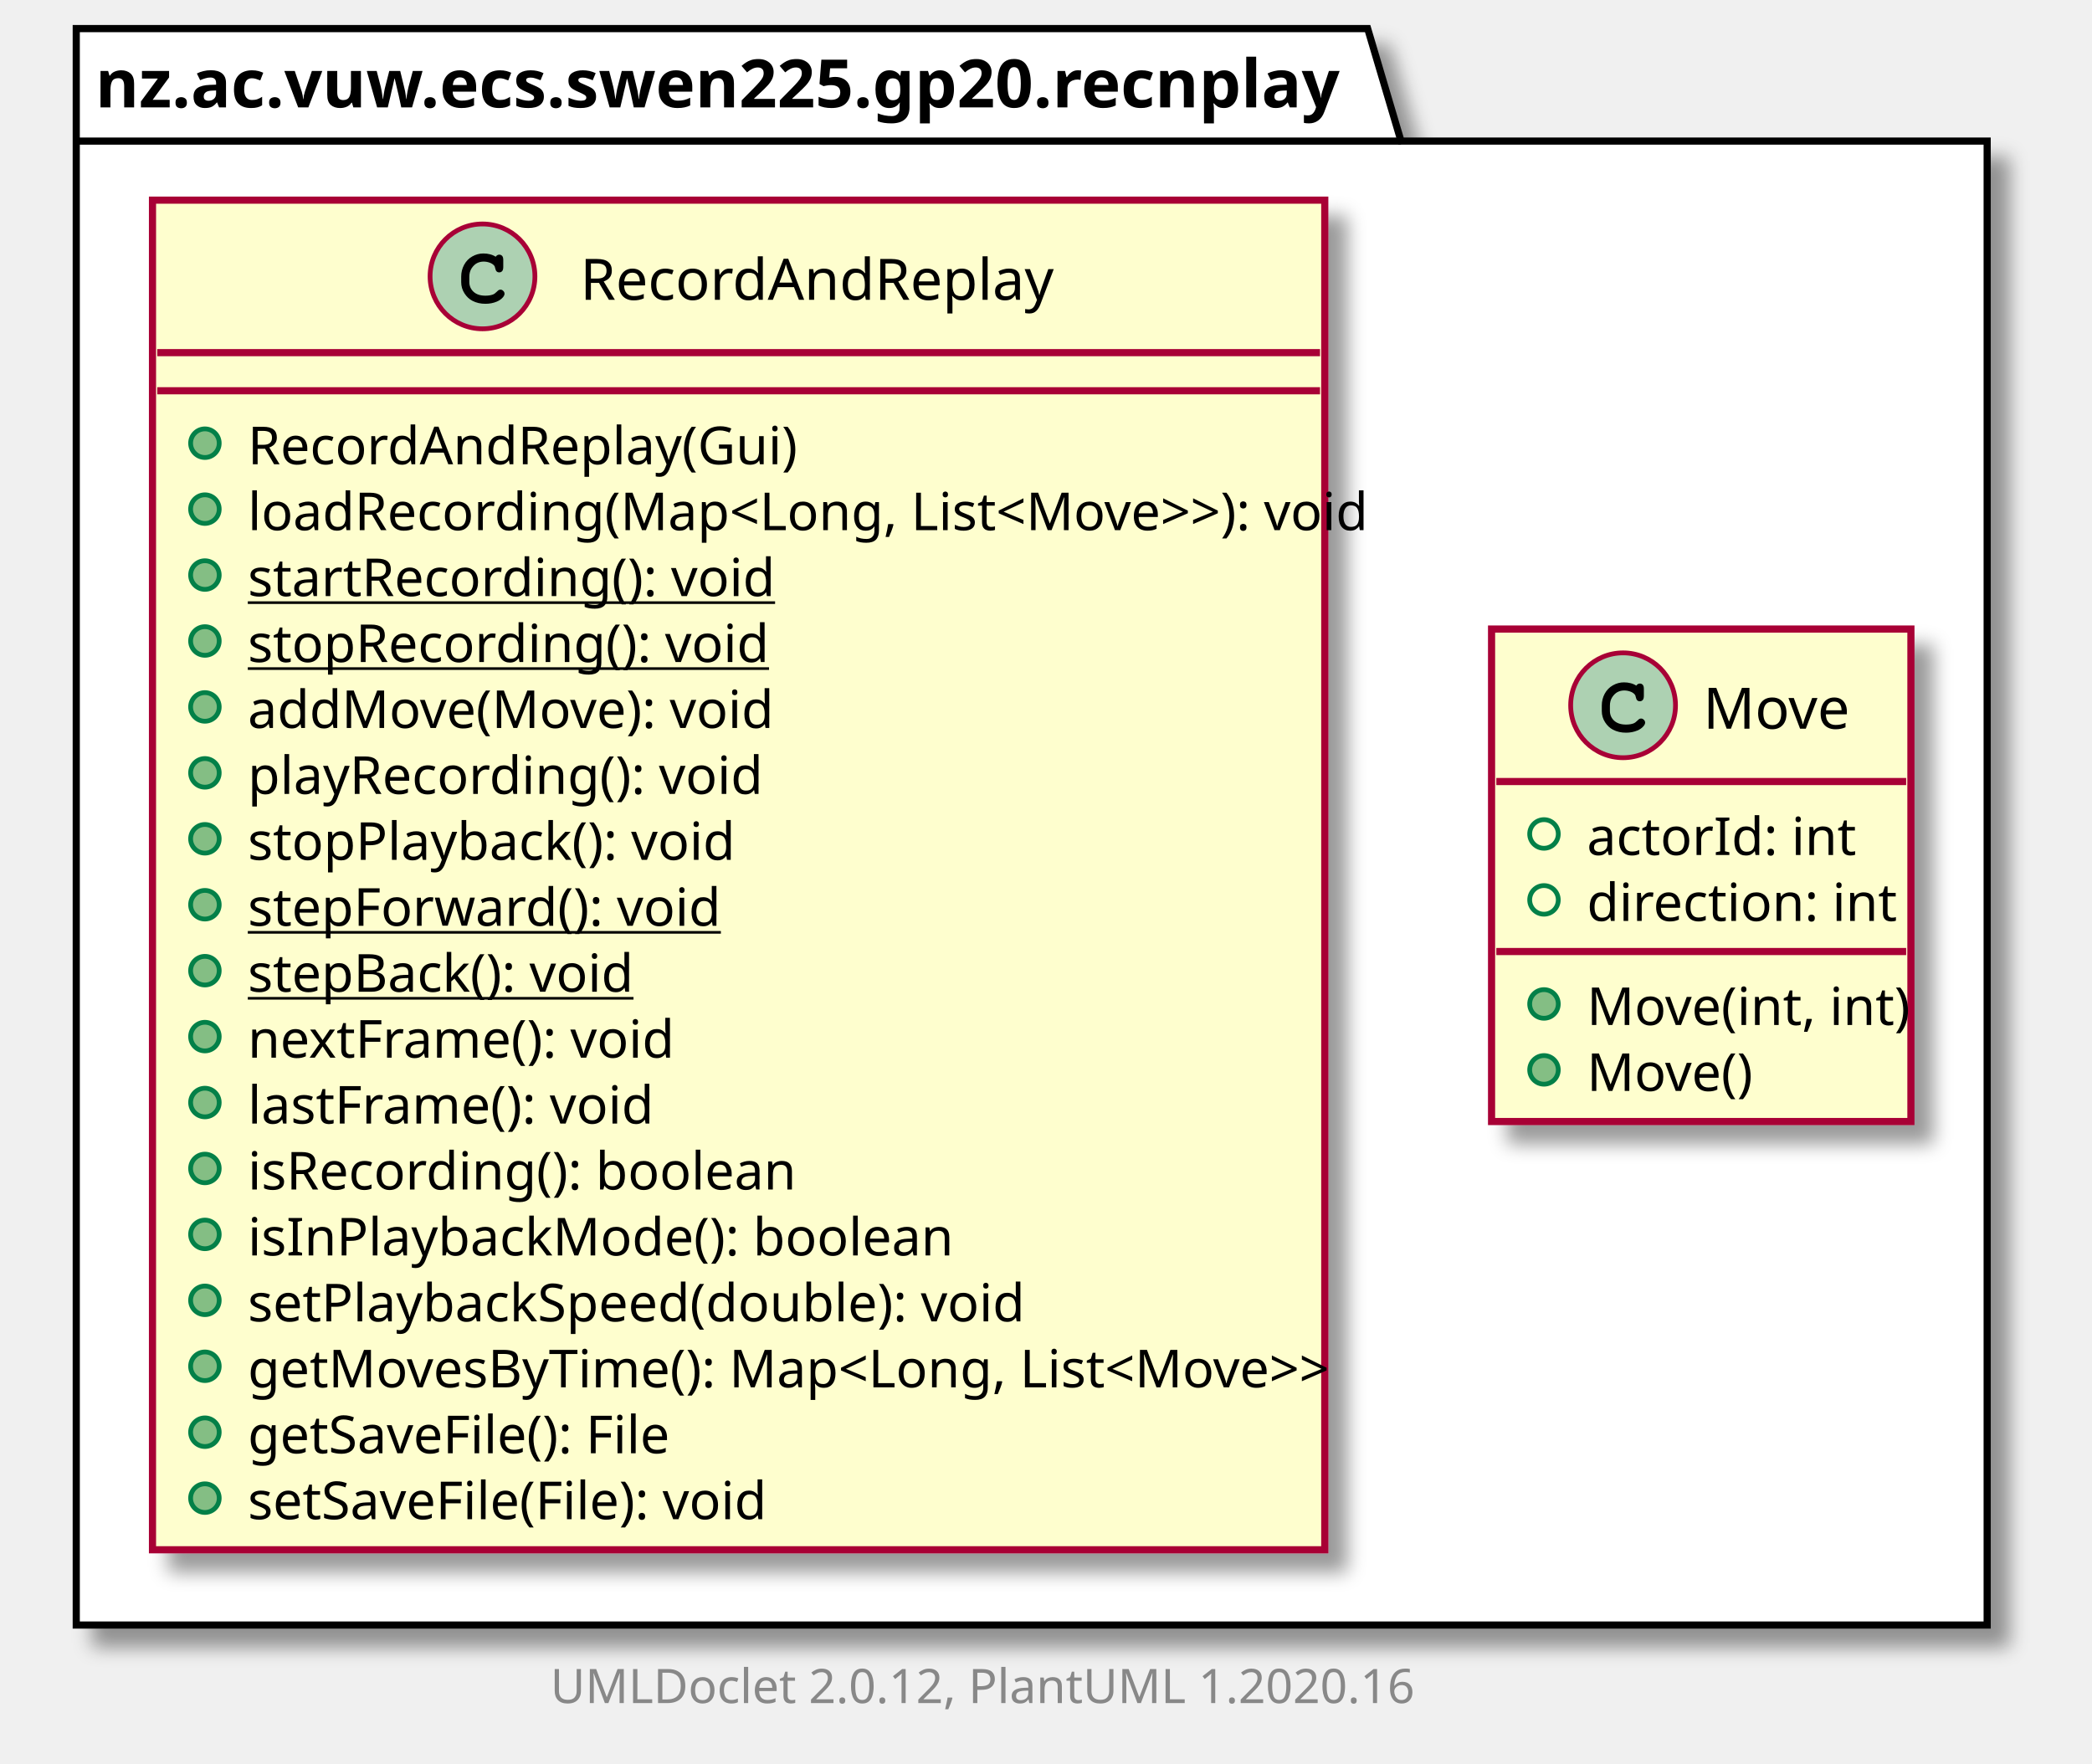
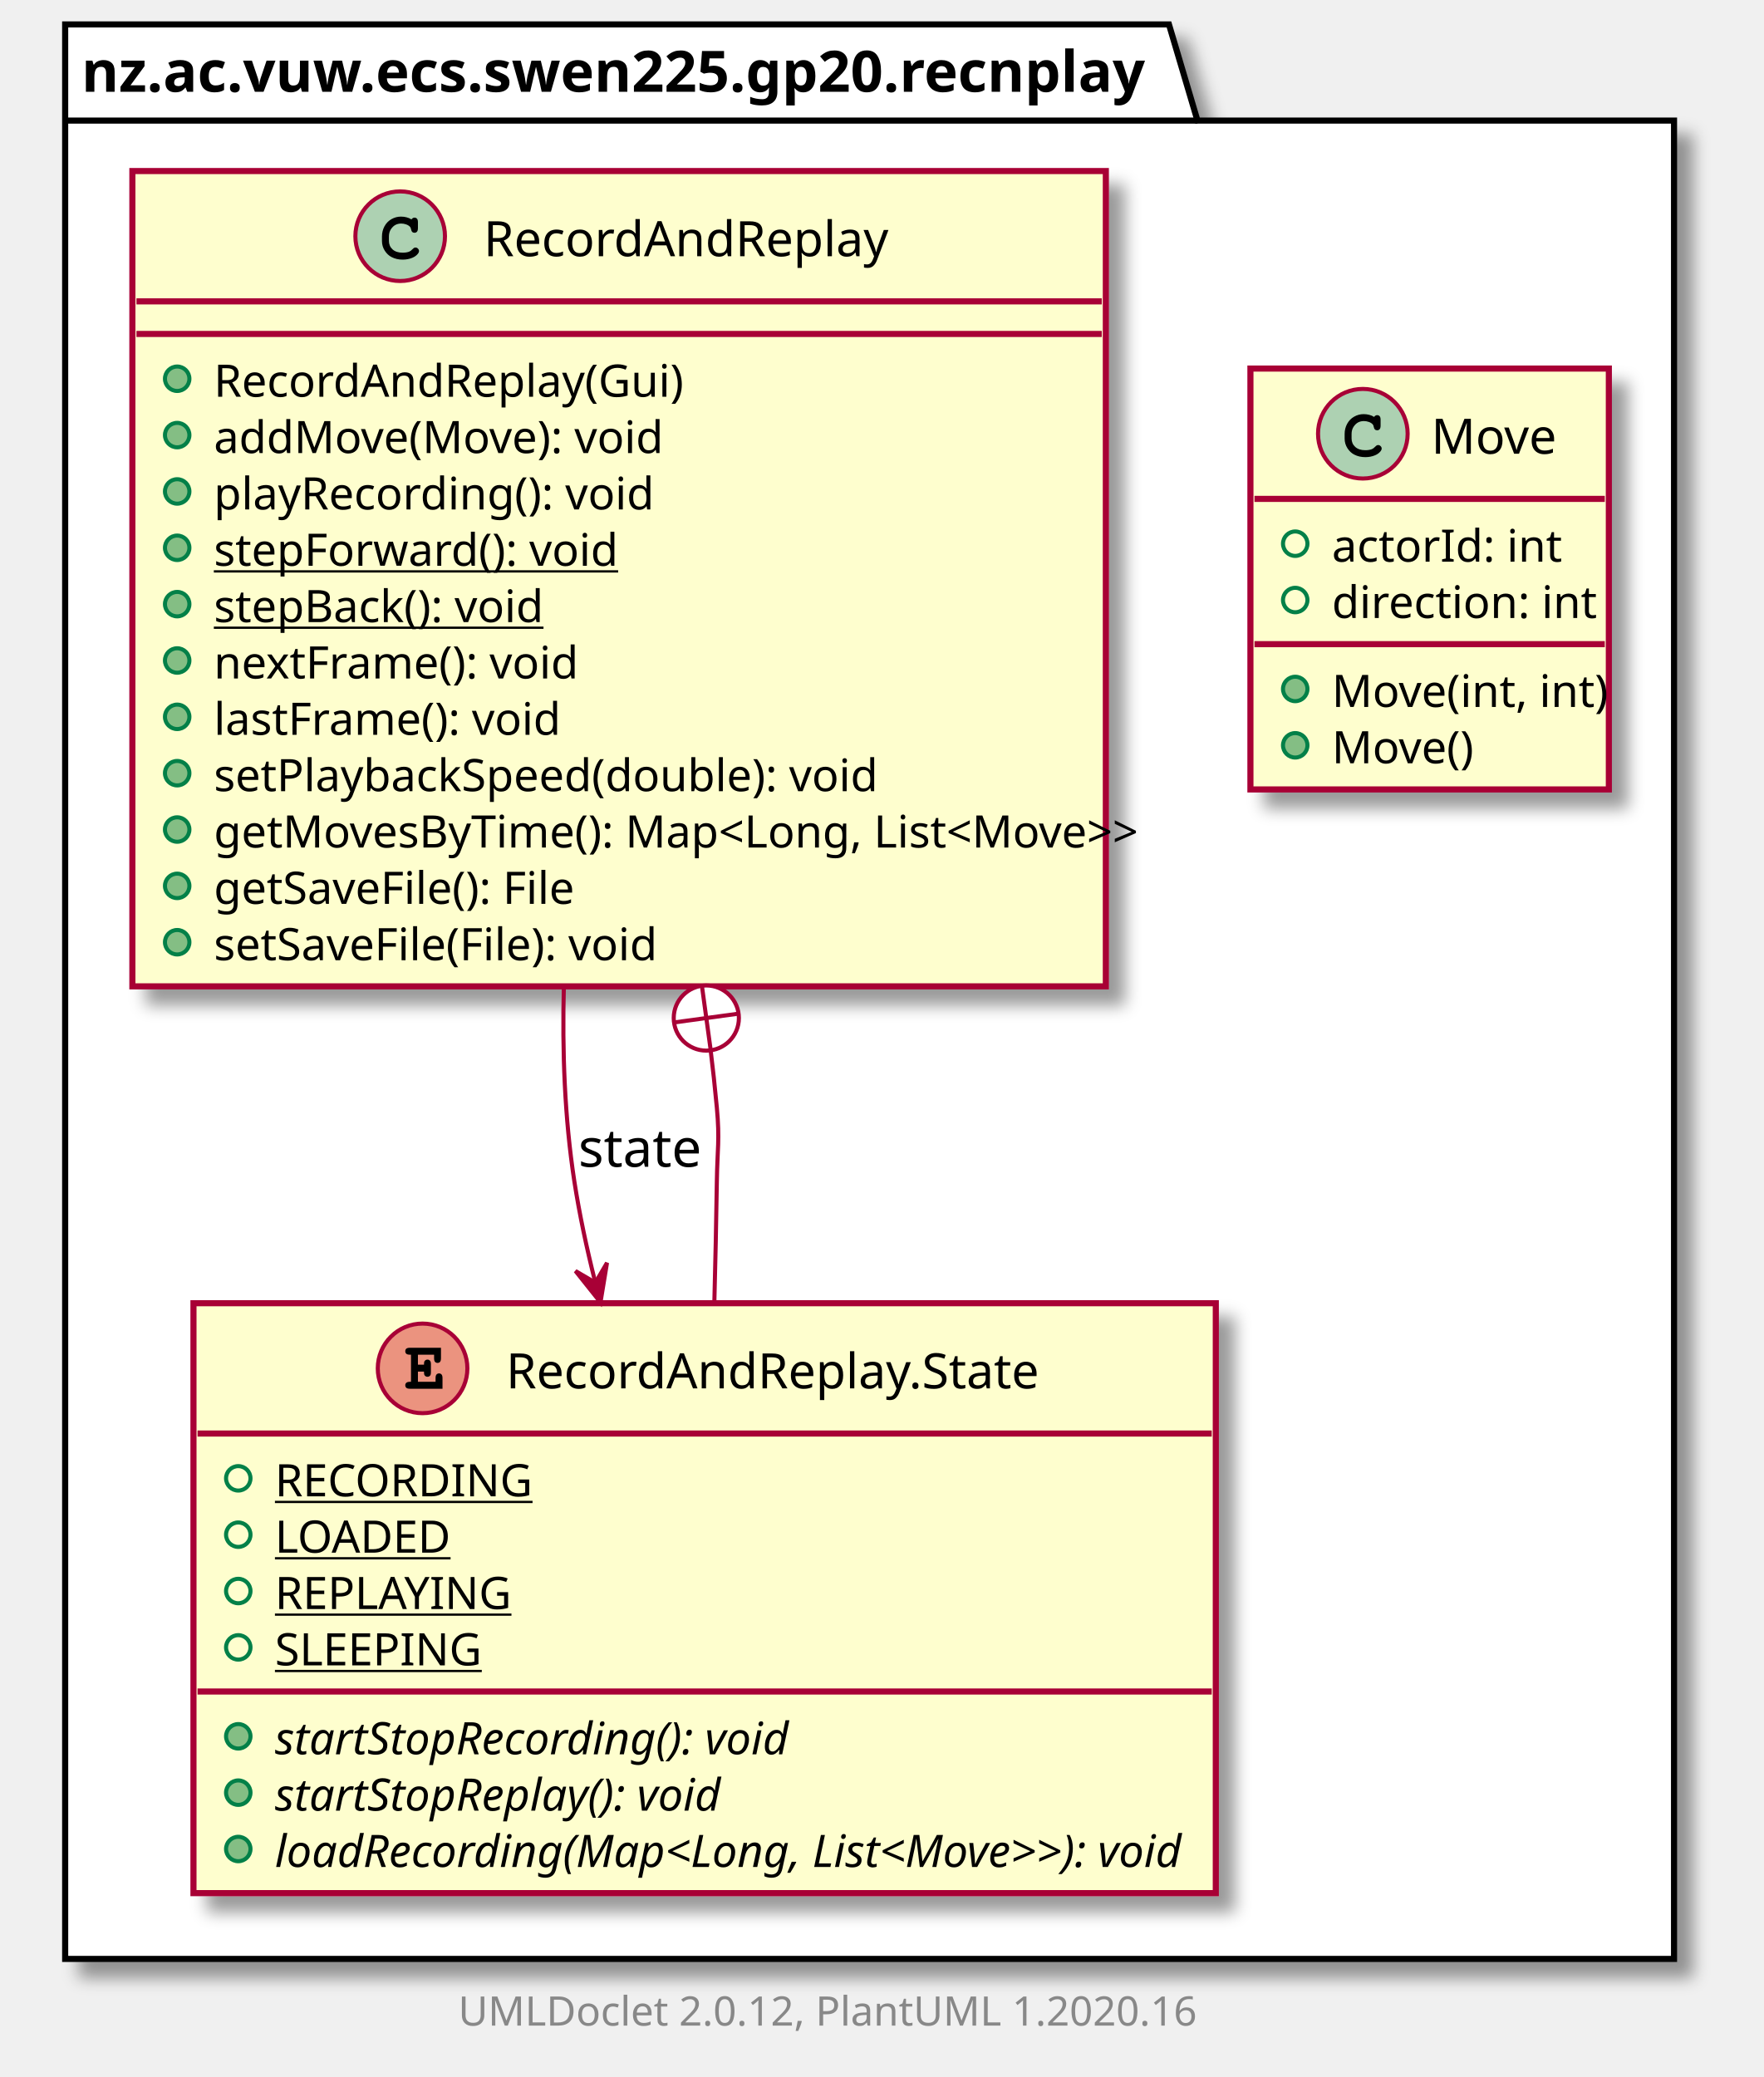
- <svg xmlns="http://www.w3.org/2000/svg" xmlns:xlink="http://www.w3.org/1999/xlink" contentScriptType="application/ecmascript" contentStyleType="text/css" height="370px" preserveAspectRatio="none" style="width:439px;height:370px;" version="1.1" viewBox="0 0 439 370" width="439px" zoomAndPan="magnify">
+ <svg xmlns="http://www.w3.org/2000/svg" xmlns:xlink="http://www.w3.org/1999/xlink" contentScriptType="application/ecmascript" contentStyleType="text/css" height="510px" preserveAspectRatio="none" style="width:433px;height:510px;" version="1.1" viewBox="0 0 433 510" width="433px" zoomAndPan="magnify">
  <defs>
-     <filter height="300%" id="f1futxlshwnl8d" width="300%" x="-1" y="-1">
+     <filter height="300%" id="ftau6isglfgcd" width="300%" x="-1" y="-1">
      <feGaussianBlur result="blurOut" stdDeviation="2.0" />
      <feColorMatrix in="blurOut" result="blurOut2" type="matrix" values="0 0 0 0 0 0 0 0 0 0 0 0 0 0 0 0 0 0 .4 0" />
      <feOffset dx="4.0" dy="4.0" in="blurOut2" result="blurOut3" />
      <feBlend in="SourceGraphic" in2="blurOut3" mode="normal" />
    </filter>
  </defs>
  <g>
-     <polygon fill="#FFFFFF" filter="url(#f1futxlshwnl8d)" points="16,6,287,6,294,29.609,417,29.609,417,341,16,341,16,6" style="stroke: #000000; stroke-width: 1.5;" />
+     <polygon fill="#FFFFFF" filter="url(#ftau6isglfgcd)" points="16,6,287,6,294,29.609,411,29.609,411,481,16,481,16,6" style="stroke: #000000; stroke-width: 1.5;" />
    <line style="stroke: #000000; stroke-width: 1.5;" x1="16" x2="294" y1="29.609" y2="29.609" />
    <text fill="#000000" font-family="sans-serif" font-size="14" font-weight="bold" lengthAdjust="spacingAndGlyphs" textLength="265" x="20" y="22.533">nz.ac.vuw.ecs.swen225.gp20.recnplay</text>
    <a href="Move.html" target="_top" title="Move.html" xlink:actuate="onRequest" xlink:href="Move.html" xlink:show="new" xlink:title="Move.html" xlink:type="simple">
-       <rect codeLine="3" fill="#FEFECE" filter="url(#f1futxlshwnl8d)" height="103.344" id="nz.ac.vuw.ecs.swen225.gp20.recnplay.Move" style="stroke: #A80036; stroke-width: 1.5;" width="88" x="313" y="132" />
-       <ellipse cx="340.6" cy="148" fill="#ADD1B2" rx="11" ry="11" style="stroke: #A80036; stroke-width: 1.0;" />
-       <path d="M343.366,143.875 Q343.522,143.656 343.709,143.547 Q343.897,143.438 344.116,143.438 Q344.491,143.438 344.725,143.703 Q344.959,143.953 344.959,144.562 L344.959,146.016 Q344.959,146.625 344.725,146.891 Q344.491,147.156 344.116,147.156 Q343.772,147.156 343.569,146.953 Q343.366,146.766 343.256,146.25 Q343.209,145.891 343.022,145.703 Q342.694,145.328 342.084,145.109 Q341.475,144.891 340.85,144.891 Q340.084,144.891 339.444,145.219 Q338.819,145.547 338.319,146.297 Q337.834,147.047 337.834,148.078 L337.834,149.172 Q337.834,150.406 338.725,151.234 Q339.616,152.047 341.209,152.047 Q342.147,152.047 342.803,151.797 Q343.194,151.641 343.616,151.203 Q343.881,150.938 344.022,150.859 Q344.178,150.781 344.381,150.781 Q344.709,150.781 344.959,151.047 Q345.225,151.297 345.225,151.641 Q345.225,151.984 344.881,152.391 Q344.381,152.969 343.584,153.297 Q342.506,153.75 341.209,153.75 Q339.694,153.75 338.491,153.125 Q337.506,152.625 336.819,151.562 Q336.131,150.484 336.131,149.203 L336.131,148.047 Q336.131,146.719 336.741,145.578 Q337.366,144.422 338.459,143.812 Q339.553,143.188 340.788,143.188 Q341.522,143.188 342.163,143.359 Q342.819,143.516 343.366,143.875 Z " />
-       <text fill="#000000" font-family="sans-serif" font-size="12" lengthAdjust="spacingAndGlyphs" textLength="28" x="357.4" y="152.91">Move</text>
-       <line style="stroke: #A80036; stroke-width: 1.5;" x1="314" x2="400" y1="164" y2="164" />
-       <ellipse cx="324" cy="175" fill="none" rx="3" ry="3" style="stroke: #038048; stroke-width: 1.0;" />
-       <text fill="#000000" font-family="sans-serif" font-size="11" lengthAdjust="spacingAndGlyphs" textLength="50" x="333" y="179.419">actorId: int</text>
-       <ellipse cx="324" cy="188.836" fill="none" rx="3" ry="3" style="stroke: #038048; stroke-width: 1.0;" />
-       <text fill="#000000" font-family="sans-serif" font-size="11" lengthAdjust="spacingAndGlyphs" textLength="58" x="333" y="193.255">direction: int</text>
-       <line style="stroke: #A80036; stroke-width: 1.5;" x1="314" x2="400" y1="199.672" y2="199.672" />
-       <ellipse cx="324" cy="210.672" fill="#84BE84" rx="3" ry="3" style="stroke: #038048; stroke-width: 1.0;" />
-       <text fill="#000000" font-family="sans-serif" font-size="11" lengthAdjust="spacingAndGlyphs" textLength="62" x="333" y="215.091">Move(int, int)</text>
-       <ellipse cx="324" cy="224.508" fill="#84BE84" rx="3" ry="3" style="stroke: #038048; stroke-width: 1.0;" />
-       <text fill="#000000" font-family="sans-serif" font-size="11" lengthAdjust="spacingAndGlyphs" textLength="34" x="333" y="228.927">Move()</text>
+       <rect codeLine="3" fill="#FEFECE" filter="url(#ftau6isglfgcd)" height="103.344" id="nz.ac.vuw.ecs.swen225.gp20.recnplay.Move" style="stroke: #A80036; stroke-width: 1.5;" width="88" x="307" y="90.5" />
+       <ellipse cx="334.6" cy="106.5" fill="#ADD1B2" rx="11" ry="11" style="stroke: #A80036; stroke-width: 1.0;" />
+       <path d="M337.366,102.375 Q337.522,102.156 337.709,102.047 Q337.897,101.938 338.116,101.938 Q338.491,101.938 338.725,102.203 Q338.959,102.453 338.959,103.062 L338.959,104.516 Q338.959,105.125 338.725,105.391 Q338.491,105.656 338.116,105.656 Q337.772,105.656 337.569,105.453 Q337.366,105.266 337.256,104.75 Q337.209,104.391 337.022,104.203 Q336.694,103.828 336.084,103.609 Q335.475,103.391 334.85,103.391 Q334.084,103.391 333.444,103.719 Q332.819,104.047 332.319,104.797 Q331.834,105.547 331.834,106.578 L331.834,107.672 Q331.834,108.906 332.725,109.734 Q333.616,110.547 335.209,110.547 Q336.147,110.547 336.803,110.297 Q337.194,110.141 337.616,109.703 Q337.881,109.438 338.022,109.359 Q338.178,109.281 338.381,109.281 Q338.709,109.281 338.959,109.547 Q339.225,109.797 339.225,110.141 Q339.225,110.484 338.881,110.891 Q338.381,111.469 337.584,111.797 Q336.506,112.25 335.209,112.25 Q333.694,112.25 332.491,111.625 Q331.506,111.125 330.819,110.062 Q330.131,108.984 330.131,107.703 L330.131,106.547 Q330.131,105.219 330.741,104.078 Q331.366,102.922 332.459,102.312 Q333.553,101.688 334.788,101.688 Q335.522,101.688 336.163,101.859 Q336.819,102.016 337.366,102.375 Z " />
+       <text fill="#000000" font-family="sans-serif" font-size="12" lengthAdjust="spacingAndGlyphs" textLength="28" x="351.4" y="111.41">Move</text>
+       <line style="stroke: #A80036; stroke-width: 1.5;" x1="308" x2="394" y1="122.5" y2="122.5" />
+       <ellipse cx="318" cy="133.5" fill="none" rx="3" ry="3" style="stroke: #038048; stroke-width: 1.0;" />
+       <text fill="#000000" font-family="sans-serif" font-size="11" lengthAdjust="spacingAndGlyphs" textLength="50" x="327" y="137.919">actorId: int</text>
+       <ellipse cx="318" cy="147.336" fill="none" rx="3" ry="3" style="stroke: #038048; stroke-width: 1.0;" />
+       <text fill="#000000" font-family="sans-serif" font-size="11" lengthAdjust="spacingAndGlyphs" textLength="58" x="327" y="151.755">direction: int</text>
+       <line style="stroke: #A80036; stroke-width: 1.5;" x1="308" x2="394" y1="158.172" y2="158.172" />
+       <ellipse cx="318" cy="169.172" fill="#84BE84" rx="3" ry="3" style="stroke: #038048; stroke-width: 1.0;" />
+       <text fill="#000000" font-family="sans-serif" font-size="11" lengthAdjust="spacingAndGlyphs" textLength="62" x="327" y="173.591">Move(int, int)</text>
+       <ellipse cx="318" cy="183.008" fill="#84BE84" rx="3" ry="3" style="stroke: #038048; stroke-width: 1.0;" />
+       <text fill="#000000" font-family="sans-serif" font-size="11" lengthAdjust="spacingAndGlyphs" textLength="34" x="327" y="187.427">Move()</text>
    </a>
    <a href="RecordAndReplay.html" target="_top" title="RecordAndReplay.html" xlink:actuate="onRequest" xlink:href="RecordAndReplay.html" xlink:show="new" xlink:title="RecordAndReplay.html" xlink:type="simple">
-       <rect codeLine="10" fill="#FEFECE" filter="url(#f1futxlshwnl8d)" height="283.211" id="nz.ac.vuw.ecs.swen225.gp20.recnplay.RecordAndReplay" style="stroke: #A80036; stroke-width: 1.5;" width="246" x="32" y="42" />
-       <ellipse cx="101.25" cy="58" fill="#ADD1B2" rx="11" ry="11" style="stroke: #A80036; stroke-width: 1.0;" />
-       <path d="M104.016,53.875 Q104.172,53.656 104.359,53.547 Q104.547,53.438 104.766,53.438 Q105.141,53.438 105.375,53.703 Q105.609,53.953 105.609,54.562 L105.609,56.016 Q105.609,56.625 105.375,56.891 Q105.141,57.156 104.766,57.156 Q104.422,57.156 104.219,56.953 Q104.016,56.766 103.906,56.25 Q103.859,55.891 103.672,55.703 Q103.344,55.328 102.734,55.109 Q102.125,54.891 101.5,54.891 Q100.734,54.891 100.094,55.219 Q99.469,55.547 98.969,56.297 Q98.484,57.047 98.484,58.078 L98.484,59.172 Q98.484,60.406 99.375,61.234 Q100.266,62.047 101.859,62.047 Q102.797,62.047 103.453,61.797 Q103.844,61.641 104.266,61.203 Q104.531,60.938 104.672,60.859 Q104.828,60.781 105.031,60.781 Q105.359,60.781 105.609,61.047 Q105.875,61.297 105.875,61.641 Q105.875,61.984 105.531,62.391 Q105.031,62.969 104.234,63.297 Q103.156,63.75 101.859,63.75 Q100.344,63.75 99.141,63.125 Q98.156,62.625 97.469,61.562 Q96.781,60.484 96.781,59.203 L96.781,58.047 Q96.781,56.719 97.391,55.578 Q98.016,54.422 99.109,53.812 Q100.203,53.188 101.438,53.188 Q102.172,53.188 102.812,53.359 Q103.469,53.516 104.016,53.875 Z " />
-       <text fill="#000000" font-family="sans-serif" font-size="12" lengthAdjust="spacingAndGlyphs" textLength="99" x="121.75" y="62.91">RecordAndReplay</text>
-       <line style="stroke: #A80036; stroke-width: 1.5;" x1="33" x2="277" y1="74" y2="74" />
-       <line style="stroke: #A80036; stroke-width: 1.5;" x1="33" x2="277" y1="82" y2="82" />
-       <ellipse cx="43" cy="93" fill="#84BE84" rx="3" ry="3" style="stroke: #038048; stroke-width: 1.0;" />
-       <text fill="#000000" font-family="sans-serif" font-size="11" lengthAdjust="spacingAndGlyphs" textLength="112" x="52" y="97.419">RecordAndReplay(Gui)</text>
-       <ellipse cx="43" cy="106.836" fill="#84BE84" rx="3" ry="3" style="stroke: #038048; stroke-width: 1.0;" />
-       <text fill="#000000" font-family="sans-serif" font-size="11" lengthAdjust="spacingAndGlyphs" textLength="220" x="52" y="111.255">loadRecording(Map&lt;Long, List&lt;Move&gt;&gt;): void</text>
-       <ellipse cx="43" cy="120.672" fill="#84BE84" rx="3" ry="3" style="stroke: #038048; stroke-width: 1.0;" />
-       <text fill="#000000" font-family="sans-serif" font-size="11" lengthAdjust="spacingAndGlyphs" text-decoration="underline" textLength="105" x="52" y="125.091">startRecording(): void</text>
-       <ellipse cx="43" cy="134.508" fill="#84BE84" rx="3" ry="3" style="stroke: #038048; stroke-width: 1.0;" />
-       <text fill="#000000" font-family="sans-serif" font-size="11" lengthAdjust="spacingAndGlyphs" text-decoration="underline" textLength="104" x="52" y="138.927">stopRecording(): void</text>
-       <ellipse cx="43" cy="148.344" fill="#84BE84" rx="3" ry="3" style="stroke: #038048; stroke-width: 1.0;" />
-       <text fill="#000000" font-family="sans-serif" font-size="11" lengthAdjust="spacingAndGlyphs" textLength="104" x="52" y="152.763">addMove(Move): void</text>
-       <ellipse cx="43" cy="162.18" fill="#84BE84" rx="3" ry="3" style="stroke: #038048; stroke-width: 1.0;" />
-       <text fill="#000000" font-family="sans-serif" font-size="11" lengthAdjust="spacingAndGlyphs" textLength="103" x="52" y="166.599">playRecording(): void</text>
-       <ellipse cx="43" cy="176.016" fill="#84BE84" rx="3" ry="3" style="stroke: #038048; stroke-width: 1.0;" />
-       <text fill="#000000" font-family="sans-serif" font-size="11" lengthAdjust="spacingAndGlyphs" textLength="98" x="52" y="180.435">stopPlayback(): void</text>
-       <ellipse cx="43" cy="189.852" fill="#84BE84" rx="3" ry="3" style="stroke: #038048; stroke-width: 1.0;" />
-       <text fill="#000000" font-family="sans-serif" font-size="11" lengthAdjust="spacingAndGlyphs" text-decoration="underline" textLength="97" x="52" y="194.27">stepForward(): void</text>
-       <ellipse cx="43" cy="203.688" fill="#84BE84" rx="3" ry="3" style="stroke: #038048; stroke-width: 1.0;" />
-       <text fill="#000000" font-family="sans-serif" font-size="11" lengthAdjust="spacingAndGlyphs" text-decoration="underline" textLength="79" x="52" y="208.106">stepBack(): void</text>
-       <ellipse cx="43" cy="217.523" fill="#84BE84" rx="3" ry="3" style="stroke: #038048; stroke-width: 1.0;" />
-       <text fill="#000000" font-family="sans-serif" font-size="11" lengthAdjust="spacingAndGlyphs" textLength="85" x="52" y="221.942">nextFrame(): void</text>
-       <ellipse cx="43" cy="231.359" fill="#84BE84" rx="3" ry="3" style="stroke: #038048; stroke-width: 1.0;" />
-       <text fill="#000000" font-family="sans-serif" font-size="11" lengthAdjust="spacingAndGlyphs" textLength="81" x="52" y="235.778">lastFrame(): void</text>
-       <ellipse cx="43" cy="245.195" fill="#84BE84" rx="3" ry="3" style="stroke: #038048; stroke-width: 1.0;" />
-       <text fill="#000000" font-family="sans-serif" font-size="11" lengthAdjust="spacingAndGlyphs" textLength="109" x="52" y="249.614">isRecording(): boolean</text>
-       <ellipse cx="43" cy="259.031" fill="#84BE84" rx="3" ry="3" style="stroke: #038048; stroke-width: 1.0;" />
-       <text fill="#000000" font-family="sans-serif" font-size="11" lengthAdjust="spacingAndGlyphs" textLength="137" x="52" y="263.45">isInPlaybackMode(): boolean</text>
-       <ellipse cx="43" cy="272.867" fill="#84BE84" rx="3" ry="3" style="stroke: #038048; stroke-width: 1.0;" />
-       <text fill="#000000" font-family="sans-serif" font-size="11" lengthAdjust="spacingAndGlyphs" textLength="155" x="52" y="277.286">setPlaybackSpeed(double): void</text>
-       <ellipse cx="43" cy="286.703" fill="#84BE84" rx="3" ry="3" style="stroke: #038048; stroke-width: 1.0;" />
-       <text fill="#000000" font-family="sans-serif" font-size="11" lengthAdjust="spacingAndGlyphs" textLength="213" x="52" y="291.122">getMovesByTime(): Map&lt;Long, List&lt;Move&gt;&gt;</text>
-       <ellipse cx="43" cy="300.539" fill="#84BE84" rx="3" ry="3" style="stroke: #038048; stroke-width: 1.0;" />
-       <text fill="#000000" font-family="sans-serif" font-size="11" lengthAdjust="spacingAndGlyphs" textLength="86" x="52" y="304.958">getSaveFile(): File</text>
-       <ellipse cx="43" cy="314.375" fill="#84BE84" rx="3" ry="3" style="stroke: #038048; stroke-width: 1.0;" />
-       <text fill="#000000" font-family="sans-serif" font-size="11" lengthAdjust="spacingAndGlyphs" textLength="106" x="52" y="318.794">setSaveFile(File): void</text>
+       <rect codeLine="10" fill="#FEFECE" filter="url(#ftau6isglfgcd)" height="200.195" id="nz.ac.vuw.ecs.swen225.gp20.recnplay.RecordAndReplay" style="stroke: #A80036; stroke-width: 1.5;" width="239" x="32.5" y="42" />
+       <ellipse cx="98.25" cy="58" fill="#ADD1B2" rx="11" ry="11" style="stroke: #A80036; stroke-width: 1.0;" />
+       <path d="M101.016,53.875 Q101.172,53.656 101.359,53.547 Q101.547,53.438 101.766,53.438 Q102.141,53.438 102.375,53.703 Q102.609,53.953 102.609,54.562 L102.609,56.016 Q102.609,56.625 102.375,56.891 Q102.141,57.156 101.766,57.156 Q101.422,57.156 101.219,56.953 Q101.016,56.766 100.906,56.25 Q100.859,55.891 100.672,55.703 Q100.344,55.328 99.734,55.109 Q99.125,54.891 98.5,54.891 Q97.734,54.891 97.094,55.219 Q96.469,55.547 95.969,56.297 Q95.484,57.047 95.484,58.078 L95.484,59.172 Q95.484,60.406 96.375,61.234 Q97.266,62.047 98.859,62.047 Q99.797,62.047 100.453,61.797 Q100.844,61.641 101.266,61.203 Q101.531,60.938 101.672,60.859 Q101.828,60.781 102.031,60.781 Q102.359,60.781 102.609,61.047 Q102.875,61.297 102.875,61.641 Q102.875,61.984 102.531,62.391 Q102.031,62.969 101.234,63.297 Q100.156,63.75 98.859,63.75 Q97.344,63.75 96.141,63.125 Q95.156,62.625 94.469,61.562 Q93.781,60.484 93.781,59.203 L93.781,58.047 Q93.781,56.719 94.391,55.578 Q95.016,54.422 96.109,53.812 Q97.203,53.188 98.438,53.188 Q99.172,53.188 99.812,53.359 Q100.469,53.516 101.016,53.875 Z " />
+       <text fill="#000000" font-family="sans-serif" font-size="12" lengthAdjust="spacingAndGlyphs" textLength="99" x="118.75" y="62.91">RecordAndReplay</text>
+       <line style="stroke: #A80036; stroke-width: 1.5;" x1="33.5" x2="270.5" y1="74" y2="74" />
+       <line style="stroke: #A80036; stroke-width: 1.5;" x1="33.5" x2="270.5" y1="82" y2="82" />
+       <ellipse cx="43.5" cy="93" fill="#84BE84" rx="3" ry="3" style="stroke: #038048; stroke-width: 1.0;" />
+       <text fill="#000000" font-family="sans-serif" font-size="11" lengthAdjust="spacingAndGlyphs" textLength="112" x="52.5" y="97.419">RecordAndReplay(Gui)</text>
+       <ellipse cx="43.5" cy="106.836" fill="#84BE84" rx="3" ry="3" style="stroke: #038048; stroke-width: 1.0;" />
+       <text fill="#000000" font-family="sans-serif" font-size="11" lengthAdjust="spacingAndGlyphs" textLength="104" x="52.5" y="111.255">addMove(Move): void</text>
+       <ellipse cx="43.5" cy="120.672" fill="#84BE84" rx="3" ry="3" style="stroke: #038048; stroke-width: 1.0;" />
+       <text fill="#000000" font-family="sans-serif" font-size="11" lengthAdjust="spacingAndGlyphs" textLength="103" x="52.5" y="125.091">playRecording(): void</text>
+       <ellipse cx="43.5" cy="134.508" fill="#84BE84" rx="3" ry="3" style="stroke: #038048; stroke-width: 1.0;" />
+       <text fill="#000000" font-family="sans-serif" font-size="11" lengthAdjust="spacingAndGlyphs" text-decoration="underline" textLength="97" x="52.5" y="138.927">stepForward(): void</text>
+       <ellipse cx="43.5" cy="148.344" fill="#84BE84" rx="3" ry="3" style="stroke: #038048; stroke-width: 1.0;" />
+       <text fill="#000000" font-family="sans-serif" font-size="11" lengthAdjust="spacingAndGlyphs" text-decoration="underline" textLength="79" x="52.5" y="152.763">stepBack(): void</text>
+       <ellipse cx="43.5" cy="162.18" fill="#84BE84" rx="3" ry="3" style="stroke: #038048; stroke-width: 1.0;" />
+       <text fill="#000000" font-family="sans-serif" font-size="11" lengthAdjust="spacingAndGlyphs" textLength="85" x="52.5" y="166.599">nextFrame(): void</text>
+       <ellipse cx="43.5" cy="176.016" fill="#84BE84" rx="3" ry="3" style="stroke: #038048; stroke-width: 1.0;" />
+       <text fill="#000000" font-family="sans-serif" font-size="11" lengthAdjust="spacingAndGlyphs" textLength="81" x="52.5" y="180.435">lastFrame(): void</text>
+       <ellipse cx="43.5" cy="189.852" fill="#84BE84" rx="3" ry="3" style="stroke: #038048; stroke-width: 1.0;" />
+       <text fill="#000000" font-family="sans-serif" font-size="11" lengthAdjust="spacingAndGlyphs" textLength="155" x="52.5" y="194.27">setPlaybackSpeed(double): void</text>
+       <ellipse cx="43.5" cy="203.688" fill="#84BE84" rx="3" ry="3" style="stroke: #038048; stroke-width: 1.0;" />
+       <text fill="#000000" font-family="sans-serif" font-size="11" lengthAdjust="spacingAndGlyphs" textLength="213" x="52.5" y="208.106">getMovesByTime(): Map&lt;Long, List&lt;Move&gt;&gt;</text>
+       <ellipse cx="43.5" cy="217.523" fill="#84BE84" rx="3" ry="3" style="stroke: #038048; stroke-width: 1.0;" />
+       <text fill="#000000" font-family="sans-serif" font-size="11" lengthAdjust="spacingAndGlyphs" textLength="86" x="52.5" y="221.942">getSaveFile(): File</text>
+       <ellipse cx="43.5" cy="231.359" fill="#84BE84" rx="3" ry="3" style="stroke: #038048; stroke-width: 1.0;" />
+       <text fill="#000000" font-family="sans-serif" font-size="11" lengthAdjust="spacingAndGlyphs" textLength="106" x="52.5" y="235.778">setSaveFile(File): void</text>
    </a>
-     <text fill="#888888" font-family="sans-serif" font-size="10" lengthAdjust="spacingAndGlyphs" textLength="190" x="115.5" y="357.381">UMLDoclet 2.0.12, PlantUML 1.2020.16</text>
+     <rect codeLine="24" fill="#FEFECE" filter="url(#ftau6isglfgcd)" height="144.852" id="nz.ac.vuw.ecs.swen225.gp20.recnplay.RecordAndReplay.State" style="stroke: #A80036; stroke-width: 1.5;" width="251" x="47.5" y="320" />
+     <ellipse cx="103.75" cy="336" fill="#EB937F" rx="11" ry="11" style="stroke: #A80036; stroke-width: 1.0;" />
+     <path d="M102.609,336.797 L102.609,339.297 L106.938,339.297 L106.938,338.375 Q106.938,337.766 107.172,337.5 Q107.422,337.234 107.797,337.234 Q108.172,337.234 108.406,337.5 Q108.641,337.766 108.641,338.375 L108.641,341 L100.641,341 Q100.016,341 99.75,340.766 Q99.5,340.531 99.5,340.141 Q99.5,339.766 99.766,339.531 Q100.031,339.297 100.641,339.297 L100.906,339.297 L100.906,332.641 L100.641,332.641 Q100.016,332.641 99.75,332.406 Q99.5,332.172 99.5,331.781 Q99.5,331.406 99.75,331.172 Q100.016,330.938 100.641,330.938 L108.266,330.938 L108.266,333.531 Q108.266,334.141 108.031,334.406 Q107.812,334.656 107.422,334.656 Q107.047,334.656 106.812,334.406 Q106.578,334.141 106.578,333.531 L106.578,332.641 L102.609,332.641 L102.609,335.094 L104.094,335.094 Q104.094,334.438 104.219,334.25 Q104.484,333.844 104.953,333.844 Q105.328,333.844 105.562,334.109 Q105.797,334.359 105.797,334.969 L105.797,336.938 Q105.797,337.484 105.672,337.672 Q105.406,338.062 104.953,338.062 Q104.484,338.062 104.219,337.656 Q104.094,337.469 104.094,336.797 L102.609,336.797 Z " />
+     <text fill="#000000" font-family="sans-serif" font-size="12" lengthAdjust="spacingAndGlyphs" textLength="130" x="124.25" y="340.91">RecordAndReplay.State</text>
+     <line style="stroke: #A80036; stroke-width: 1.5;" x1="48.5" x2="297.5" y1="352" y2="352" />
+     <ellipse cx="58.5" cy="363" fill="none" rx="3" ry="3" style="stroke: #038048; stroke-width: 1.0;" />
+     <text fill="#000000" font-family="sans-serif" font-size="11" lengthAdjust="spacingAndGlyphs" text-decoration="underline" textLength="59" x="67.5" y="367.419">RECORDING</text>
+     <ellipse cx="58.5" cy="376.836" fill="none" rx="3" ry="3" style="stroke: #038048; stroke-width: 1.0;" />
+     <text fill="#000000" font-family="sans-serif" font-size="11" lengthAdjust="spacingAndGlyphs" text-decoration="underline" textLength="42" x="67.5" y="381.255">LOADED</text>
+     <ellipse cx="58.5" cy="390.672" fill="none" rx="3" ry="3" style="stroke: #038048; stroke-width: 1.0;" />
+     <text fill="#000000" font-family="sans-serif" font-size="11" lengthAdjust="spacingAndGlyphs" text-decoration="underline" textLength="58" x="67.5" y="395.091">REPLAYING</text>
+     <ellipse cx="58.5" cy="404.508" fill="none" rx="3" ry="3" style="stroke: #038048; stroke-width: 1.0;" />
+     <text fill="#000000" font-family="sans-serif" font-size="11" lengthAdjust="spacingAndGlyphs" text-decoration="underline" textLength="48" x="67.5" y="408.927">SLEEPING</text>
+     <line style="stroke: #A80036; stroke-width: 1.5;" x1="48.5" x2="297.5" y1="415.344" y2="415.344" />
+     <ellipse cx="58.5" cy="426.344" fill="#84BE84" rx="3" ry="3" style="stroke: #038048; stroke-width: 1.0;" />
+     <text fill="#000000" font-family="sans-serif" font-size="11" font-style="italic" lengthAdjust="spacingAndGlyphs" textLength="129" x="67.5" y="430.763">startStopRecording(): void</text>
+     <ellipse cx="58.5" cy="440.18" fill="#84BE84" rx="3" ry="3" style="stroke: #038048; stroke-width: 1.0;" />
+     <text fill="#000000" font-family="sans-serif" font-size="11" font-style="italic" lengthAdjust="spacingAndGlyphs" textLength="112" x="67.5" y="444.599">startStopReplay(): void</text>
+     <ellipse cx="58.5" cy="454.016" fill="#84BE84" rx="3" ry="3" style="stroke: #038048; stroke-width: 1.0;" />
+     <text fill="#000000" font-family="sans-serif" font-size="11" font-style="italic" lengthAdjust="spacingAndGlyphs" textLength="225" x="67.5" y="458.435">loadRecording(Map&lt;Long, List&lt;Move&gt;&gt;): void</text>
+     <path codeLine="34" d="M138.44,242.08 C138.01,258.15 138.63,274.57 141,290 C142.25,298.09 144.02,306.42 146.1,314.67 " fill="none" id="nz.ac.vuw.ecs.swen225.gp20.recnplay.RecordAndReplay-to-nz.ac.vuw.ecs.swen225.gp20.recnplay.RecordAndReplay.State" style="stroke: #A80036; stroke-width: 1.0;" />
+     <polygon fill="#A80036" points="147.43,319.79,149.033,310.072,146.17,314.951,141.291,312.088,147.43,319.79" style="stroke: #A80036; stroke-width: 1.0;" />
+     <text fill="#000000" font-family="sans-serif" font-size="13" lengthAdjust="spacingAndGlyphs" textLength="29" x="142" y="286.495">state</text>
+     <path codeLine="35" d="M174.39,257.15 C175.01,262.16 175.55,267.12 176,272 C176.73,279.97 176.12,282 176,290 C175.86,299.7 175.64,309.91 175.38,319.97 " fill="none" id="nz.ac.vuw.ecs.swen225.gp20.recnplay.RecordAndReplay-backto-nz.ac.vuw.ecs.swen225.gp20.recnplay.RecordAndReplay.State" style="stroke: #A80036; stroke-width: 1.0;" />
+     <ellipse cx="173.411" cy="249.977" fill="#FFFFFF" rx="8" ry="8" style="stroke: #A80036; stroke-width: 1.0;" />
+     <line style="stroke: #A80036; stroke-width: 1.0;" x1="174.493" x2="172.33" y1="257.903" y2="242.05" />
+     <line style="stroke: #A80036; stroke-width: 1.0;" x1="165.485" x2="181.338" y1="251.058" y2="248.895" />
+     <text fill="#888888" font-family="sans-serif" font-size="10" lengthAdjust="spacingAndGlyphs" textLength="190" x="112.5" y="497.381">UMLDoclet 2.0.12, PlantUML 1.2020.16</text>
  </g>
</svg>
